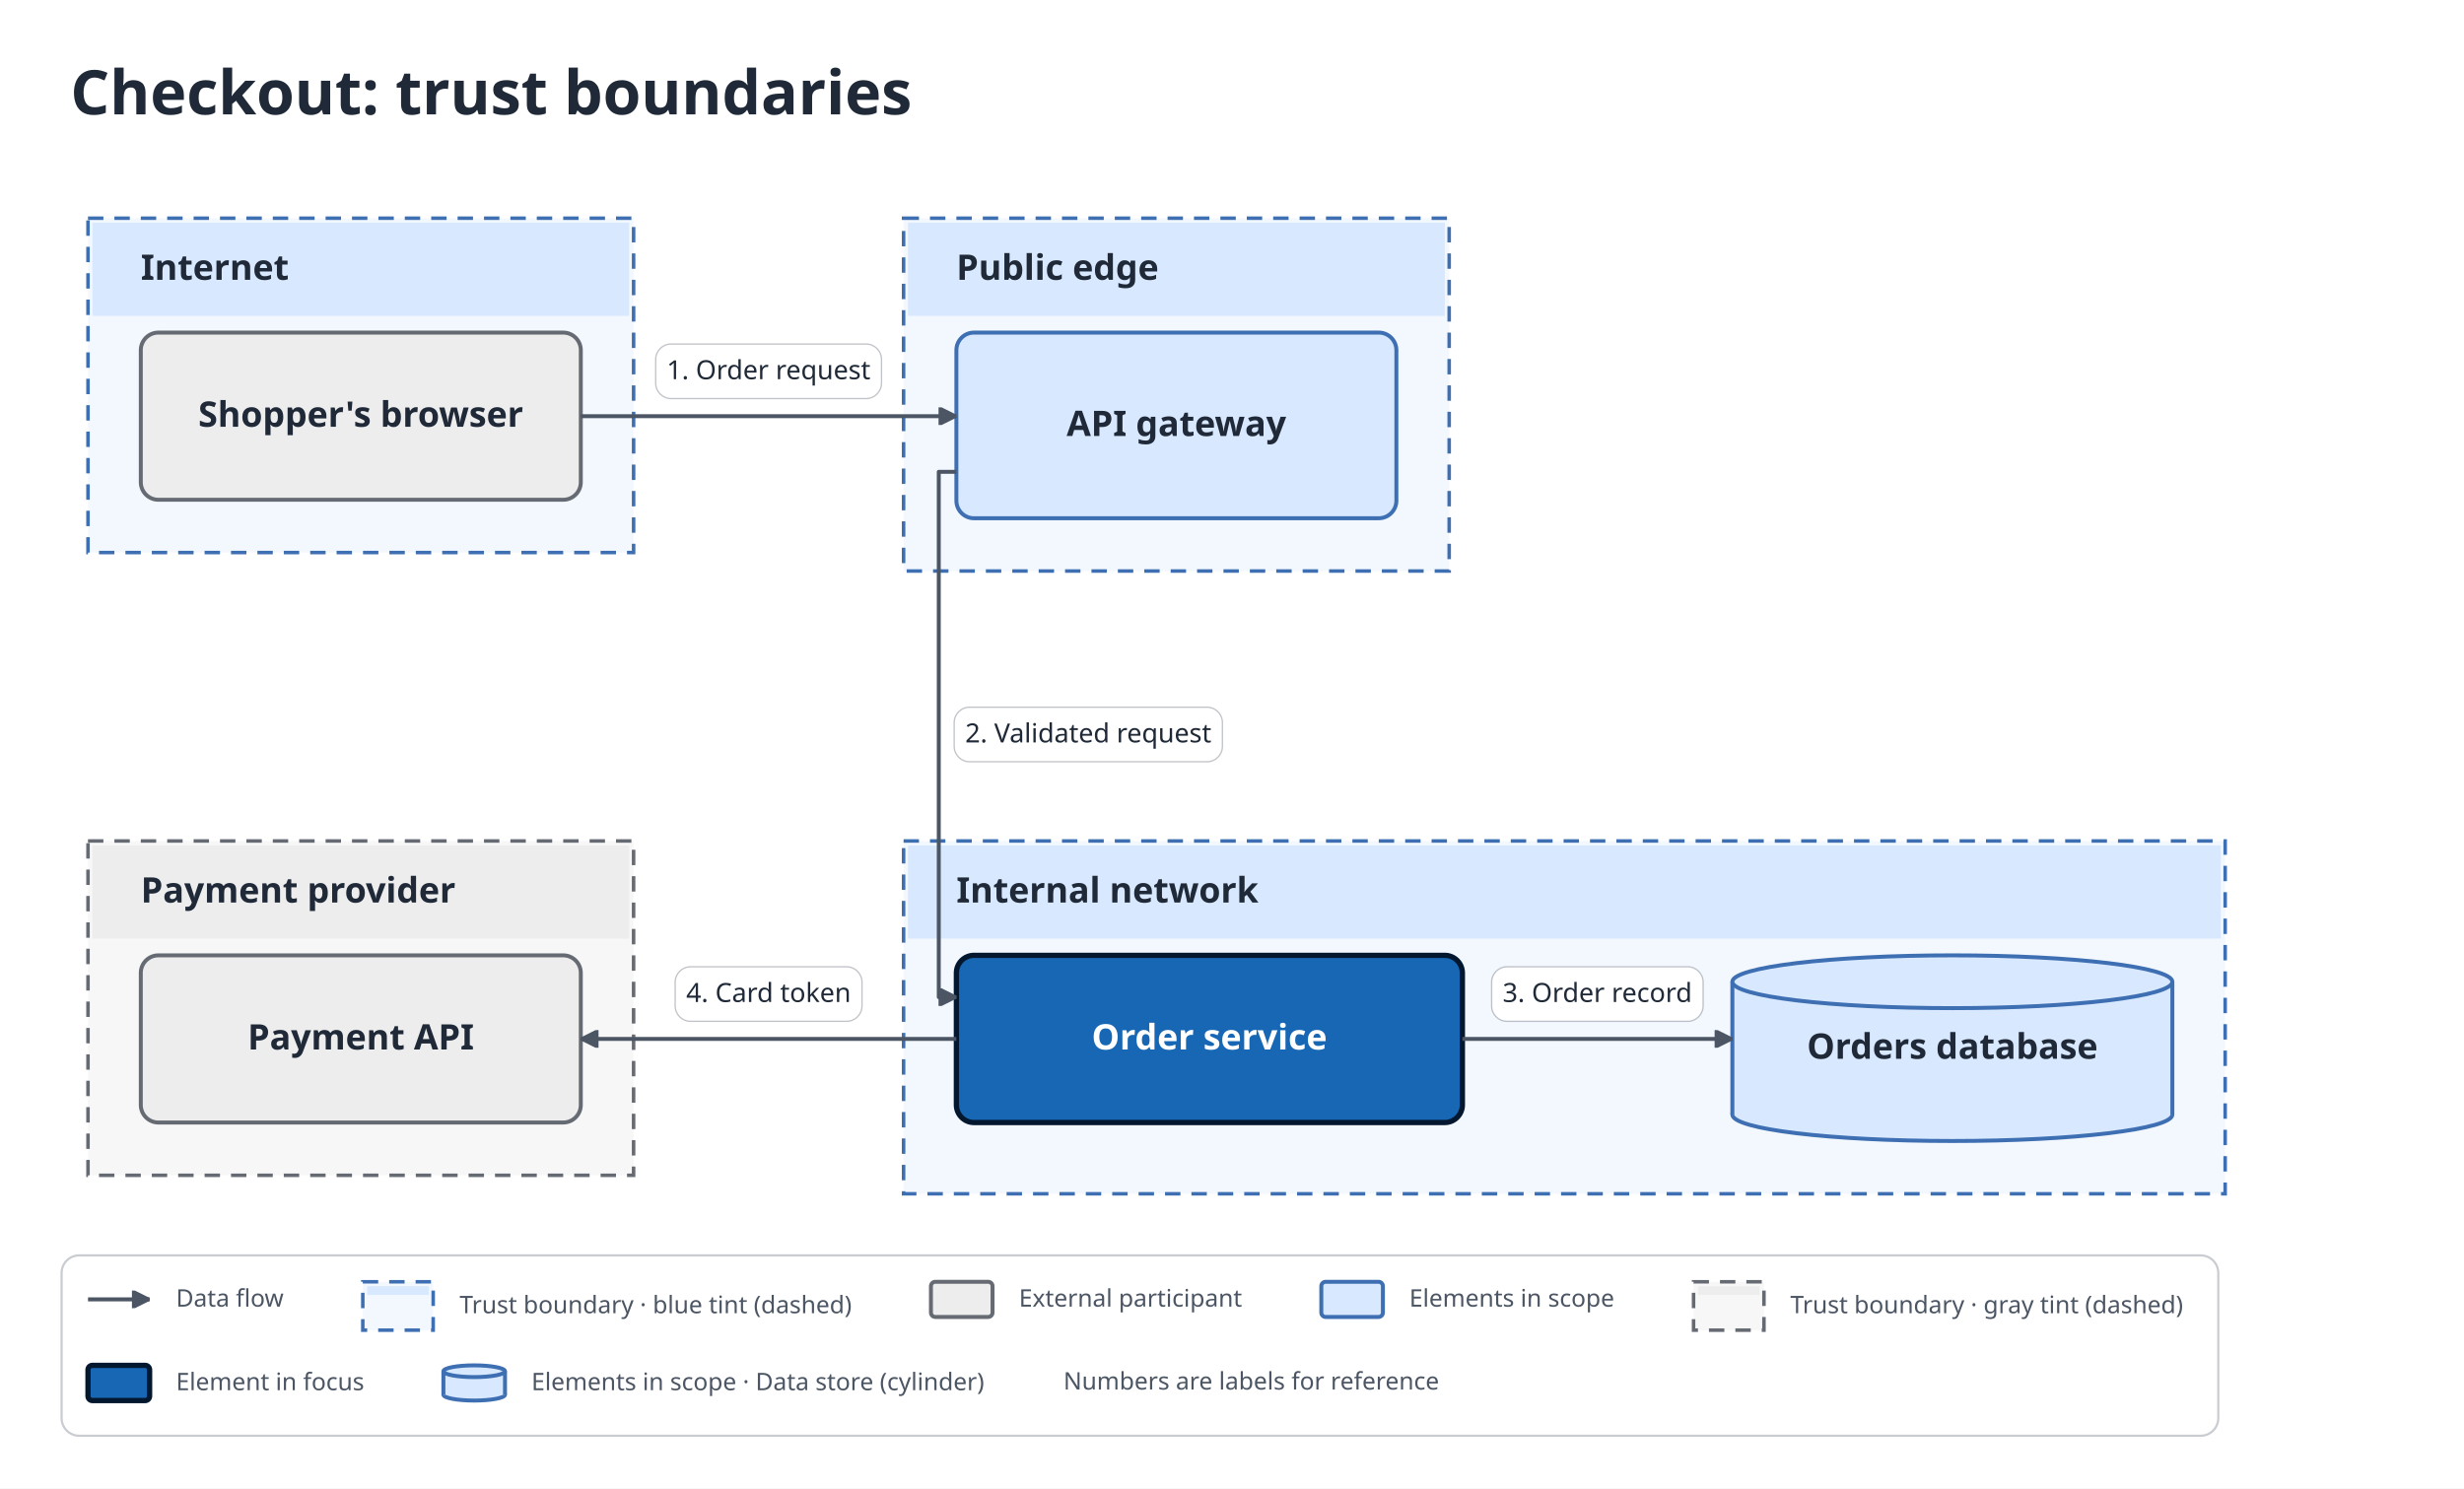
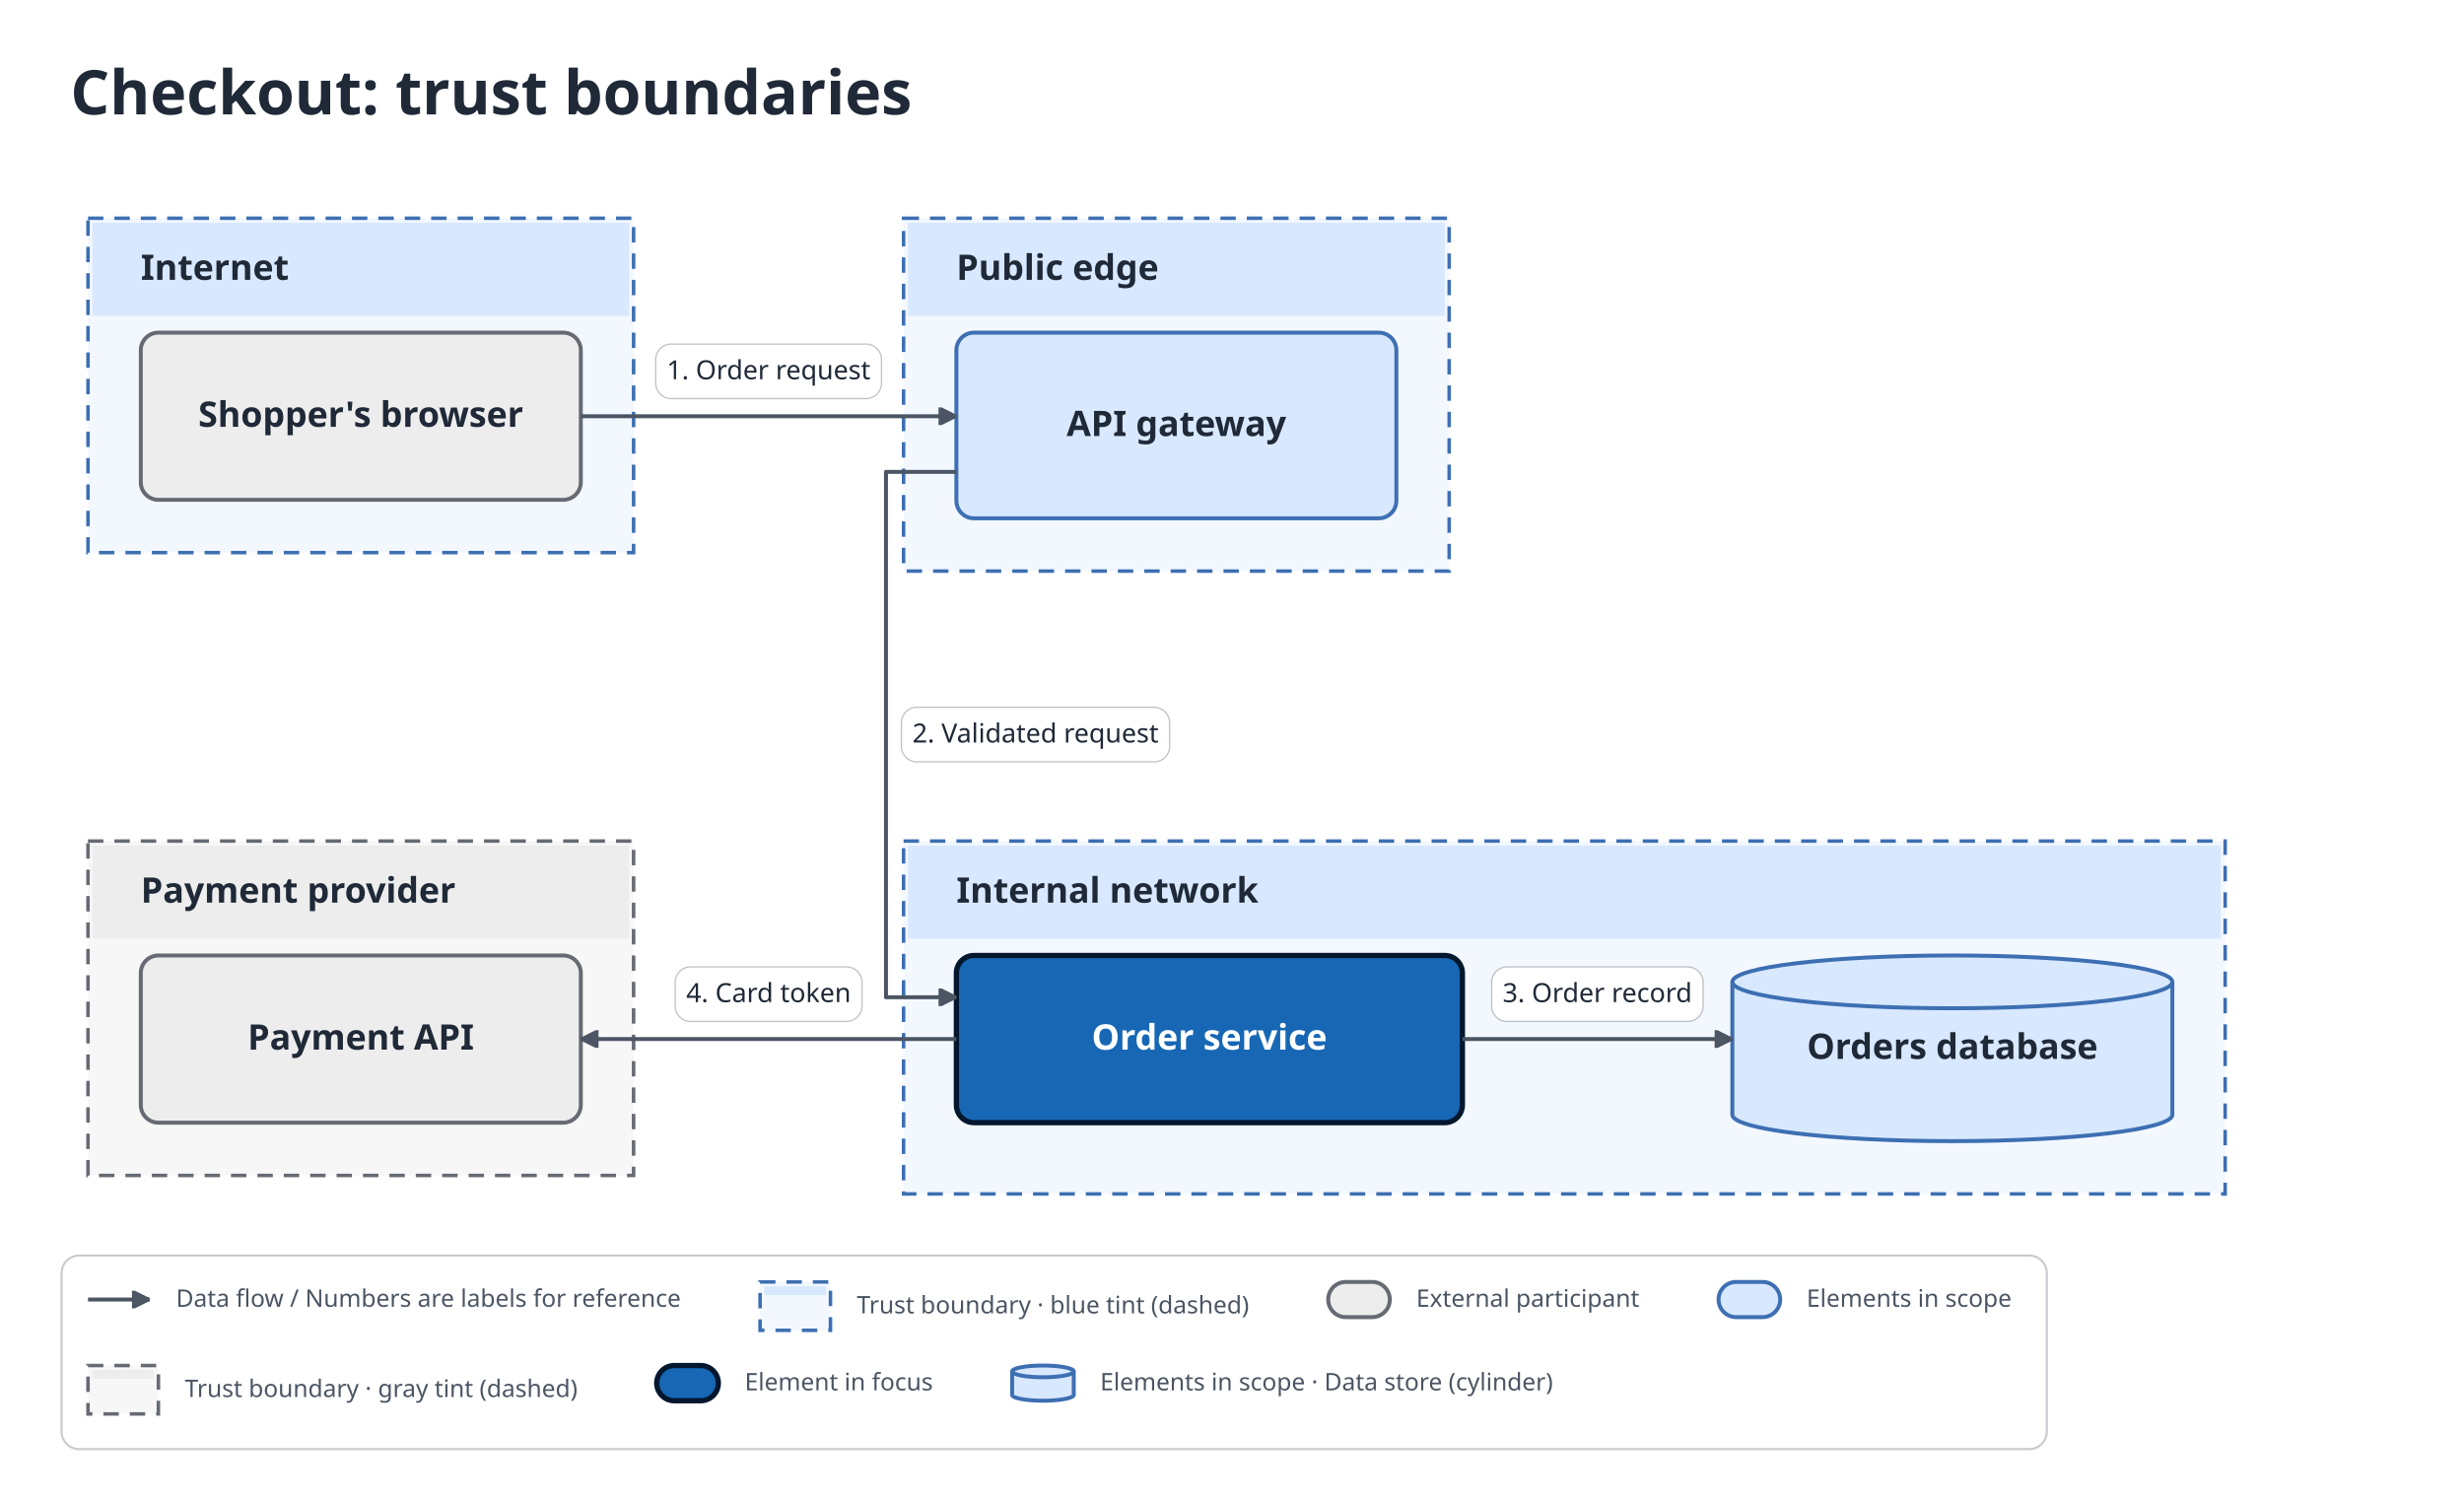
- <svg xmlns="http://www.w3.org/2000/svg" viewBox="0 0 1120 676.719" width="1120" height="676.719" lang="en" role="img" aria-labelledby="f2-en-document-title f2-en-document-desc" data-archatlas="0.1" data-measured-with="pillow">
+ <svg xmlns="http://www.w3.org/2000/svg" viewBox="0 0 1120 682.719" width="1120" height="682.719" lang="en" role="img" aria-labelledby="f2-en-document-title f2-en-document-desc" data-archatlas="0.1" data-measured-with="pillow">
  <defs>
    <marker id="f2-en-marker-peer-arrow" viewBox="0 0 10 10" refX="10" refY="5" markerWidth="8" markerHeight="8" markerUnits="userSpaceOnUse" orient="auto-start-reverse">
      <path d="M 0 0 L 10 5 L 0 10 Z" fill="#4B5563" stroke="#4B5563" stroke-width="1.5" />
    </marker>
    <marker id="f2-en-marker-peer-circle" viewBox="0 0 10 10" refX="5" refY="5" markerWidth="8" markerHeight="8" markerUnits="userSpaceOnUse">
      <circle cx="5" cy="5" r="3.5" fill="#ffffff" stroke="#4B5563" stroke-width="1.5" />
    </marker>
  </defs>
-   <rect width="1120" height="676.719" fill="#ffffff" data-role="canvas" />
-   <rect id="f2-en-shape-group-g_net" data-id="g_net" data-role="group" data-parent="" data-kind="frame" data-style="peer" data-tint="app" data-band="true" data-shape="card" fill="#F3F8FF" stroke="#3D6FB2" stroke-width="1.6" data-box="40 99.2 248 152" stroke-dasharray="7 5" x="40" y="99.2" width="248" height="152" rx="0" />
+   <rect width="1120" height="682.719" fill="#ffffff" data-role="canvas" />
+   <rect id="f2-en-shape-group-g_net" data-id="g_net" data-role="group" data-parent="" data-kind="frame" data-style="peer" data-tint="app" data-band="true" data-band-axis="y" data-shape="card" fill="#F3F8FF" stroke="#3D6FB2" stroke-width="1.6" data-box="40 99.2 248 152" stroke-dasharray="7 5" x="40" y="99.2" width="248" height="152" rx="0" />
  <rect data-role="header-band" data-parent="g_net" x="42" y="101.2" width="244" height="42.4" rx="0" fill="#D8E8FF" />
-   <rect id="f2-en-shape-node-shopper" data-id="shopper" data-role="node" data-parent="g_net" data-kind="external" data-style="external" data-tint="app" data-band="true" data-shape="card" fill="#EDEDED" stroke="#666A73" stroke-width="1.8" data-box="64 151.2 200 76" x="64" y="151.2" width="200" height="76" rx="8" />
-   <rect id="f2-en-shape-group-g_edge" data-id="g_edge" data-role="group" data-parent="" data-kind="frame" data-style="peer" data-tint="app" data-band="true" data-shape="card" fill="#F3F8FF" stroke="#3D6FB2" stroke-width="1.6" data-box="410.719 99.2 248 160.4" stroke-dasharray="7 5" x="410.719" y="99.2" width="248" height="160.4" rx="0" />
+   <rect id="f2-en-shape-node-shopper" data-id="shopper" data-role="node" data-parent="g_net" data-kind="external" data-style="external" data-tint="app" data-band="true" data-band-axis="y" data-shape="card" fill="#EDEDED" stroke="#666A73" stroke-width="1.8" data-box="64 151.2 200 76" x="64" y="151.2" width="200" height="76" rx="8" />
+   <rect id="f2-en-shape-group-g_edge" data-id="g_edge" data-role="group" data-parent="" data-kind="frame" data-style="peer" data-tint="app" data-band="true" data-band-axis="y" data-shape="card" fill="#F3F8FF" stroke="#3D6FB2" stroke-width="1.6" data-box="410.719 99.2 248 160.4" stroke-dasharray="7 5" x="410.719" y="99.2" width="248" height="160.4" rx="0" />
  <rect data-role="header-band" data-parent="g_edge" x="412.719" y="101.2" width="244" height="42.4" rx="0" fill="#D8E8FF" />
-   <rect id="f2-en-shape-node-gw" data-id="gw" data-role="node" data-parent="g_edge" data-kind="component" data-style="peer" data-tint="app" data-band="true" data-shape="card" fill="#D8E8FF" stroke="#3D6FB2" stroke-width="1.8" data-box="434.719 151.2 200 84.4" x="434.719" y="151.2" width="200" height="84.4" rx="8" />
-   <rect id="f2-en-shape-group-g_tp" data-id="g_tp" data-role="group" data-parent="" data-kind="frame" data-style="external" data-tint="neutral" data-band="true" data-shape="card" fill="#F7F7F7" stroke="#666A73" stroke-width="1.6" data-box="40 382.319 248 152" stroke-dasharray="7 5" x="40" y="382.319" width="248" height="152" rx="0" />
+   <rect id="f2-en-shape-node-gw" data-id="gw" data-role="node" data-parent="g_edge" data-kind="component" data-style="peer" data-tint="app" data-band="true" data-band-axis="y" data-shape="card" fill="#D8E8FF" stroke="#3D6FB2" stroke-width="1.8" data-box="434.719 151.2 200 84.4" x="434.719" y="151.2" width="200" height="84.4" rx="8" />
+   <rect id="f2-en-shape-group-g_tp" data-id="g_tp" data-role="group" data-parent="" data-kind="frame" data-style="external" data-tint="neutral" data-band="true" data-band-axis="y" data-shape="card" fill="#F7F7F7" stroke="#666A73" stroke-width="1.6" data-box="40 382.319 248 152" stroke-dasharray="7 5" x="40" y="382.319" width="248" height="152" rx="0" />
  <rect data-role="header-band" data-parent="g_tp" x="42" y="384.319" width="244" height="42.4" rx="0" fill="#EDEDED" />
-   <rect id="f2-en-shape-node-pay" data-id="pay" data-role="node" data-parent="g_tp" data-kind="external" data-style="external" data-tint="app" data-band="true" data-shape="card" fill="#EDEDED" stroke="#666A73" stroke-width="1.8" data-box="64 434.319 200 76" x="64" y="434.319" width="200" height="76" rx="8" />
-   <rect id="f2-en-shape-group-g_int" data-id="g_int" data-role="group" data-parent="" data-kind="frame" data-style="peer" data-tint="app" data-band="true" data-shape="card" fill="#F3F8FF" stroke="#3D6FB2" stroke-width="1.6" data-box="410.719 382.319 600.719 160.4" stroke-dasharray="7 5" x="410.719" y="382.319" width="600.719" height="160.4" rx="0" />
+   <rect id="f2-en-shape-node-pay" data-id="pay" data-role="node" data-parent="g_tp" data-kind="external" data-style="external" data-tint="app" data-band="true" data-band-axis="y" data-shape="card" fill="#EDEDED" stroke="#666A73" stroke-width="1.8" data-box="64 434.319 200 76" x="64" y="434.319" width="200" height="76" rx="8" />
+   <rect id="f2-en-shape-group-g_int" data-id="g_int" data-role="group" data-parent="" data-kind="frame" data-style="peer" data-tint="app" data-band="true" data-band-axis="y" data-shape="card" fill="#F3F8FF" stroke="#3D6FB2" stroke-width="1.6" data-box="410.719 382.319 600.719 160.4" stroke-dasharray="7 5" x="410.719" y="382.319" width="600.719" height="160.4" rx="0" />
  <rect data-role="header-band" data-parent="g_int" x="412.719" y="384.319" width="596.719" height="42.4" rx="0" fill="#D8E8FF" />
-   <rect id="f2-en-shape-node-ord" data-id="ord" data-role="node" data-parent="g_int" data-kind="component" data-style="primary" data-tint="app" data-band="true" data-shape="card" fill="#1767B5" stroke="#03172E" stroke-width="2.4" data-box="434.719 434.319 230 76" x="434.719" y="434.319" width="230" height="76" rx="8" />
-   <g id="f2-en-shape-node-db" data-id="db" data-role="node" data-parent="g_int" data-kind="store" data-style="peer" data-tint="app" data-band="true" data-shape="database" fill="#D8E8FF" stroke="#3D6FB2" stroke-width="1.8" data-box="787.438 434.319 200 84.4">
+   <rect id="f2-en-shape-node-ord" data-id="ord" data-role="node" data-parent="g_int" data-kind="component" data-style="primary" data-tint="app" data-band="true" data-band-axis="y" data-shape="card" fill="#1767B5" stroke="#03172E" stroke-width="2.4" data-box="434.719 434.319 230 76" x="434.719" y="434.319" width="230" height="76" rx="8" />
+   <g id="f2-en-shape-node-db" data-id="db" data-role="node" data-parent="g_int" data-kind="store" data-style="peer" data-tint="app" data-band="true" data-band-axis="y" data-shape="database" fill="#D8E8FF" stroke="#3D6FB2" stroke-width="1.8" data-box="787.438 434.319 200 84.4">
    <ellipse cx="887.438" cy="506.719" rx="100" ry="12" />
    <rect x="787.438" y="446.319" width="200" height="60.4" stroke="none" />
    <polyline points="787.438,446.319 787.438,506.719" fill="none" />
    <polyline points="987.438,446.319 987.438,506.719" fill="none" />
    <ellipse cx="887.438" cy="446.319" rx="100" ry="12" />
  </g>
-   <rect id="f2-en-shape-legend-panel-__legend-panel" data-id="__legend-panel" data-role="legend-panel" data-parent="" data-kind="component" data-style="external" data-tint="app" data-band="true" data-shape="card" fill="#ffffff" stroke="#4B5563" stroke-width="1" data-box="28 570.719 980.312 82" stroke-opacity="0.3" x="28" y="570.719" width="980.312" height="82" rx="8" />
-   <rect id="f2-en-shape-legend-zone-__legend-swatch-1" data-id="__legend-swatch-1" data-role="legend-zone" data-parent="" data-kind="frame" data-style="peer" data-tint="app" data-band="true" data-shape="card" fill="#F3F8FF" stroke="#3D6FB2" stroke-width="1.6" data-box="164.906 582.719 32 22" stroke-dasharray="7 5" x="164.906" y="582.719" width="32" height="22" rx="0" />
-   <rect data-role="header-band" data-parent="__legend-swatch-1" x="166.906" y="584.719" width="28" height="4" rx="0" fill="#D8E8FF" />
-   <rect id="f2-en-shape-legend-swatch-__legend-swatch-2" data-id="__legend-swatch-2" data-role="legend-swatch" data-parent="" data-kind="component" data-style="external" data-tint="app" data-band="true" data-shape="card" fill="#EDEDED" stroke="#666A73" stroke-width="1.8" data-box="423.156 582.719 28 16" x="423.156" y="582.719" width="28" height="16" rx="2" />
-   <rect id="f2-en-shape-legend-swatch-__legend-swatch-3" data-id="__legend-swatch-3" data-role="legend-swatch" data-parent="" data-kind="component" data-style="peer" data-tint="app" data-band="true" data-shape="card" fill="#D8E8FF" stroke="#3D6FB2" stroke-width="1.8" data-box="600.594 582.719 28 16" x="600.594" y="582.719" width="28" height="16" rx="2" />
-   <rect id="f2-en-shape-legend-zone-__legend-swatch-4" data-id="__legend-swatch-4" data-role="legend-zone" data-parent="" data-kind="frame" data-style="external" data-tint="neutral" data-band="true" data-shape="card" fill="#F7F7F7" stroke="#666A73" stroke-width="1.6" data-box="769.797 582.719 32 22" stroke-dasharray="7 5" x="769.797" y="582.719" width="32" height="22" rx="0" />
-   <rect data-role="header-band" data-parent="__legend-swatch-4" x="771.797" y="584.719" width="28" height="4" rx="0" fill="#EDEDED" />
-   <rect id="f2-en-shape-legend-swatch-__legend-swatch-5" data-id="__legend-swatch-5" data-role="legend-swatch" data-parent="" data-kind="component" data-style="primary" data-tint="app" data-band="true" data-shape="card" fill="#1767B5" stroke="#03172E" stroke-width="2.4" data-box="40 620.719 28 16" x="40" y="620.719" width="28" height="16" rx="2" />
-   <g id="f2-en-shape-legend-swatch-__legend-swatch-6" data-id="__legend-swatch-6" data-role="legend-swatch" data-parent="" data-kind="component" data-style="peer" data-tint="app" data-band="true" data-shape="database" fill="#D8E8FF" stroke="#3D6FB2" stroke-width="1.8" data-box="201.547 620.719 28 16">
-     <ellipse cx="215.547" cy="634.052" rx="14" ry="2.667" />
-     <rect x="201.547" y="623.385" width="28" height="10.667" stroke="none" />
-     <polyline points="201.547,623.385 201.547,634.052" fill="none" />
-     <polyline points="229.547,623.385 229.547,634.052" fill="none" />
-     <ellipse cx="215.547" cy="623.385" rx="14" ry="2.667" />
+   <rect id="f2-en-shape-legend-panel-__legend-panel" data-id="__legend-panel" data-role="legend-panel" data-parent="" data-kind="component" data-style="external" data-tint="app" data-band="true" data-band-axis="y" data-shape="card" fill="#ffffff" stroke="#4B5563" stroke-width="1" data-box="28 570.719 902.375 88" stroke-opacity="0.3" x="28" y="570.719" width="902.375" height="88" rx="8" />
+   <rect id="f2-en-shape-legend-zone-__legend-swatch-1" data-id="__legend-swatch-1" data-role="legend-zone" data-parent="" data-kind="frame" data-style="peer" data-tint="app" data-band="true" data-band-axis="y" data-shape="card" fill="#F3F8FF" stroke="#3D6FB2" stroke-width="1.6" data-box="345.484 582.719 32 22" stroke-dasharray="7 5" x="345.484" y="582.719" width="32" height="22" rx="0" />
+   <rect data-role="header-band" data-parent="__legend-swatch-1" x="347.484" y="584.719" width="28" height="4" rx="0" fill="#D8E8FF" />
+   <rect id="f2-en-shape-legend-swatch-__legend-swatch-2" data-id="__legend-swatch-2" data-role="legend-swatch" data-parent="" data-kind="component" data-style="external" data-tint="app" data-band="true" data-band-axis="y" data-shape="card" fill="#EDEDED" stroke="#666A73" stroke-width="1.8" data-box="603.734 582.719 28 16" x="603.734" y="582.719" width="28" height="16" rx="8" />
+   <rect id="f2-en-shape-legend-swatch-__legend-swatch-3" data-id="__legend-swatch-3" data-role="legend-swatch" data-parent="" data-kind="component" data-style="peer" data-tint="app" data-band="true" data-band-axis="y" data-shape="card" fill="#D8E8FF" stroke="#3D6FB2" stroke-width="1.8" data-box="781.172 582.719 28 16" x="781.172" y="582.719" width="28" height="16" rx="8" />
+   <rect id="f2-en-shape-legend-zone-__legend-swatch-4" data-id="__legend-swatch-4" data-role="legend-zone" data-parent="" data-kind="frame" data-style="external" data-tint="neutral" data-band="true" data-band-axis="y" data-shape="card" fill="#F7F7F7" stroke="#666A73" stroke-width="1.6" data-box="40 620.719 32 22" stroke-dasharray="7 5" x="40" y="620.719" width="32" height="22" rx="0" />
+   <rect data-role="header-band" data-parent="__legend-swatch-4" x="42" y="622.719" width="28" height="4" rx="0" fill="#EDEDED" />
+   <rect id="f2-en-shape-legend-swatch-__legend-swatch-5" data-id="__legend-swatch-5" data-role="legend-swatch" data-parent="" data-kind="component" data-style="primary" data-tint="app" data-band="true" data-band-axis="y" data-shape="card" fill="#1767B5" stroke="#03172E" stroke-width="2.4" data-box="298.516 620.719 28 16" x="298.516" y="620.719" width="28" height="16" rx="8" />
+   <g id="f2-en-shape-legend-swatch-__legend-swatch-6" data-id="__legend-swatch-6" data-role="legend-swatch" data-parent="" data-kind="component" data-style="peer" data-tint="app" data-band="true" data-band-axis="y" data-shape="database" fill="#D8E8FF" stroke="#3D6FB2" stroke-width="1.8" data-box="460.062 620.719 28 16">
+     <ellipse cx="474.062" cy="634.052" rx="14" ry="2.667" />
+     <rect x="460.062" y="623.385" width="28" height="10.667" stroke="none" />
+     <polyline points="460.062,623.385 460.062,634.052" fill="none" />
+     <polyline points="488.062,623.385 488.062,634.052" fill="none" />
+     <ellipse cx="474.062" cy="623.385" rx="14" ry="2.667" />
  </g>
  <polyline id="f2-en-edge-edge-1" data-id="edge-1" data-role="edge" data-from="shopper" data-to="gw" data-kind="data" data-style="peer" data-numbered="true" data-badge="" points="264,189.2 434.719,189.2" fill="none" stroke="#4B5563" stroke-width="1.8" stroke-linejoin="round" marker-end="url(#f2-en-marker-peer-arrow)" />
-   <polyline id="f2-en-edge-edge-2" data-id="edge-2" data-role="edge" data-from="gw" data-to="ord" data-kind="data" data-style="peer" data-numbered="true" data-badge="" points="434.719,214.5 426.719,214.5 426.719,453.319 434.719,453.319" fill="none" stroke="#4B5563" stroke-width="1.8" stroke-linejoin="round" marker-end="url(#f2-en-marker-peer-arrow)" />
+   <polyline id="f2-en-edge-edge-2" data-id="edge-2" data-role="edge" data-from="gw" data-to="ord" data-kind="data" data-style="peer" data-numbered="true" data-badge="" points="434.719,214.5 402.719,214.5 402.719,453.319 434.719,453.319" fill="none" stroke="#4B5563" stroke-width="1.8" stroke-linejoin="round" marker-end="url(#f2-en-marker-peer-arrow)" />
  <polyline id="f2-en-edge-edge-3" data-id="edge-3" data-role="edge" data-from="ord" data-to="db" data-kind="data" data-style="peer" data-numbered="true" data-badge="" points="664.719,472.319 787.438,472.319" fill="none" stroke="#4B5563" stroke-width="1.8" stroke-linejoin="round" marker-end="url(#f2-en-marker-peer-arrow)" />
  <polyline id="f2-en-edge-edge-4" data-id="edge-4" data-role="edge" data-from="ord" data-to="pay" data-kind="data" data-style="peer" data-numbered="true" data-badge="" points="434.719,472.319 264,472.319" fill="none" stroke="#4B5563" stroke-width="1.8" stroke-linejoin="round" marker-end="url(#f2-en-marker-peer-arrow)" />
  <polyline id="f2-en-edge-legend-line-0" data-id="legend-line-0" data-role="edge" data-from="" data-to="" data-kind="legend" data-style="peer" data-numbered="false" data-badge="" points="40,590.719 68,590.719" fill="none" stroke="#4B5563" stroke-width="1.8" stroke-linejoin="round" marker-end="url(#f2-en-marker-peer-arrow)" />
  <rect id="f2-en-shape-label-bg-__edge-1-background" data-id="__edge-1-background" data-role="label-bg" data-parent="edge-1" x="298.039" y="156.4" width="102.641" height="24.8" fill="#ffffff" fill-opacity="0.96" rx="7" stroke="#4B5563" stroke-opacity="0.35" stroke-width="0.6" />
-   <rect id="f2-en-shape-label-bg-__edge-2-background" data-id="__edge-2-background" data-role="label-bg" data-parent="edge-2" x="433.719" y="321.509" width="121.922" height="24.8" fill="#ffffff" fill-opacity="0.96" rx="7" stroke="#4B5563" stroke-opacity="0.35" stroke-width="0.6" />
+   <rect id="f2-en-shape-label-bg-__edge-2-background" data-id="__edge-2-background" data-role="label-bg" data-parent="edge-2" x="409.719" y="321.509" width="121.922" height="24.8" fill="#ffffff" fill-opacity="0.96" rx="7" stroke="#4B5563" stroke-opacity="0.35" stroke-width="0.6" />
  <rect id="f2-en-shape-label-bg-__edge-3-background" data-id="__edge-3-background" data-role="label-bg" data-parent="edge-3" x="678.016" y="439.519" width="96.125" height="24.8" fill="#ffffff" fill-opacity="0.96" rx="7" stroke="#4B5563" stroke-opacity="0.35" stroke-width="0.6" />
  <rect id="f2-en-shape-label-bg-__edge-4-background" data-id="__edge-4-background" data-role="label-bg" data-parent="edge-4" x="306.898" y="439.519" width="84.922" height="24.8" fill="#ffffff" fill-opacity="0.96" rx="7" stroke="#4B5563" stroke-opacity="0.35" stroke-width="0.6" />
  <text id="f2-en-text-title-figure-title" data-id="figure-title" data-role="title" data-owner="" x="32" y="52" data-source="Checkout: trust boundaries" font-size="28" font-family="&quot;Noto Sans CJK SC&quot;, &quot;Source Han Sans SC&quot;, &quot;PingFang SC&quot;, &quot;Microsoft YaHei&quot;, &quot;WenQuanYi Zen Hei&quot;, &quot;Noto Sans&quot;, &quot;DejaVu Sans&quot;, &quot;Liberation Sans&quot;, sans-serif" font-weight="700" text-anchor="start" fill="#1F2937" data-text-box="32 24 382.484 39.2">
    <tspan x="32" y="52">
      <tspan font-family="Noto Sans" x="32">Checkout:</tspan>
      <tspan font-family="Noto Sans" x="172.391"> </tspan>
      <tspan font-family="Noto Sans" x="179.672">trust</tspan>
      <tspan font-family="Noto Sans" x="249.016"> </tspan>
      <tspan font-family="Noto Sans" x="256.297">boundaries</tspan>
    </tspan>
  </text>
  <text id="f2-en-text-group-title-g_net-title" data-id="g_net-title" data-role="group-title" data-owner="g_net" x="64" y="127.2" data-source="Internet" font-size="16" font-family="&quot;Noto Sans CJK SC&quot;, &quot;Source Han Sans SC&quot;, &quot;PingFang SC&quot;, &quot;Microsoft YaHei&quot;, &quot;WenQuanYi Zen Hei&quot;, &quot;Noto Sans&quot;, &quot;DejaVu Sans&quot;, &quot;Liberation Sans&quot;, sans-serif" font-weight="700" text-anchor="start" fill="#1F2937" data-text-box="64 111.2 67.297 22.4">
    <tspan x="64" y="127.2">
      <tspan font-family="Noto Sans" x="64">Internet</tspan>
    </tspan>
  </text>
  <text id="f2-en-text-name-shopper-name" data-id="shopper-name" data-role="name" data-owner="shopper" x="164" y="194" data-source="Shopper's browser" font-size="16" font-family="&quot;Noto Sans CJK SC&quot;, &quot;Source Han Sans SC&quot;, &quot;PingFang SC&quot;, &quot;Microsoft YaHei&quot;, &quot;WenQuanYi Zen Hei&quot;, &quot;Noto Sans&quot;, &quot;DejaVu Sans&quot;, &quot;Liberation Sans&quot;, sans-serif" font-weight="700" text-anchor="start" fill="#1F2937" data-text-box="90.117 178 147.766 22.4">
    <tspan x="90.117" y="194">
      <tspan font-family="Noto Sans" x="90.117">Shopper's</tspan>
      <tspan font-family="Noto Sans" x="168.68"> </tspan>
      <tspan font-family="Noto Sans" x="172.836">browser</tspan>
    </tspan>
  </text>
  <text id="f2-en-text-group-title-g_edge-title" data-id="g_edge-title" data-role="group-title" data-owner="g_edge" x="434.719" y="127.2" data-source="Public edge" font-size="16" font-family="&quot;Noto Sans CJK SC&quot;, &quot;Source Han Sans SC&quot;, &quot;PingFang SC&quot;, &quot;Microsoft YaHei&quot;, &quot;WenQuanYi Zen Hei&quot;, &quot;Noto Sans&quot;, &quot;DejaVu Sans&quot;, &quot;Liberation Sans&quot;, sans-serif" font-weight="700" text-anchor="start" fill="#1F2937" data-text-box="434.719 111.2 91.969 22.4">
    <tspan x="434.719" y="127.2">
      <tspan font-family="Noto Sans" x="434.719">Public</tspan>
      <tspan font-family="Noto Sans" x="483.375"> </tspan>
      <tspan font-family="Noto Sans" x="487.531">edge</tspan>
    </tspan>
  </text>
  <text id="f2-en-text-name-gw-name" data-id="gw-name" data-role="name" data-owner="gw" x="534.719" y="198.2" data-source="API gateway" font-size="16" font-family="&quot;Noto Sans CJK SC&quot;, &quot;Source Han Sans SC&quot;, &quot;PingFang SC&quot;, &quot;Microsoft YaHei&quot;, &quot;WenQuanYi Zen Hei&quot;, &quot;Noto Sans&quot;, &quot;DejaVu Sans&quot;, &quot;Liberation Sans&quot;, sans-serif" font-weight="700" text-anchor="start" fill="#1F2937" data-text-box="484.82 182.2 99.797 22.4">
    <tspan x="484.82" y="198.2">
      <tspan font-family="Noto Sans" x="484.82">API</tspan>
      <tspan font-family="Noto Sans" x="512.133"> </tspan>
      <tspan font-family="Noto Sans" x="516.289">gateway</tspan>
    </tspan>
  </text>
  <text id="f2-en-text-group-title-g_tp-title" data-id="g_tp-title" data-role="group-title" data-owner="g_tp" x="64" y="410.319" data-source="Payment provider" font-size="16" font-family="&quot;Noto Sans CJK SC&quot;, &quot;Source Han Sans SC&quot;, &quot;PingFang SC&quot;, &quot;Microsoft YaHei&quot;, &quot;WenQuanYi Zen Hei&quot;, &quot;Noto Sans&quot;, &quot;DejaVu Sans&quot;, &quot;Liberation Sans&quot;, sans-serif" font-weight="700" text-anchor="start" fill="#1F2937" data-text-box="64 394.319 143.094 22.4">
    <tspan x="64" y="410.319">
      <tspan font-family="Noto Sans" x="64">Payment</tspan>
      <tspan font-family="Noto Sans" x="135.438"> </tspan>
      <tspan font-family="Noto Sans" x="139.594">provider</tspan>
    </tspan>
  </text>
  <text id="f2-en-text-name-pay-name" data-id="pay-name" data-role="name" data-owner="pay" x="164" y="477.119" data-source="Payment API" font-size="16" font-family="&quot;Noto Sans CJK SC&quot;, &quot;Source Han Sans SC&quot;, &quot;PingFang SC&quot;, &quot;Microsoft YaHei&quot;, &quot;WenQuanYi Zen Hei&quot;, &quot;Noto Sans&quot;, &quot;DejaVu Sans&quot;, &quot;Liberation Sans&quot;, sans-serif" font-weight="700" text-anchor="start" fill="#1F2937" data-text-box="112.547 461.119 102.906 22.4">
    <tspan x="112.547" y="477.119">
      <tspan font-family="Noto Sans" x="112.547">Payment</tspan>
      <tspan font-family="Noto Sans" x="183.984"> </tspan>
      <tspan font-family="Noto Sans" x="188.141">API</tspan>
    </tspan>
  </text>
  <text id="f2-en-text-group-title-g_int-title" data-id="g_int-title" data-role="group-title" data-owner="g_int" x="434.719" y="410.319" data-source="Internal network" font-size="16" font-family="&quot;Noto Sans CJK SC&quot;, &quot;Source Han Sans SC&quot;, &quot;PingFang SC&quot;, &quot;Microsoft YaHei&quot;, &quot;WenQuanYi Zen Hei&quot;, &quot;Noto Sans&quot;, &quot;DejaVu Sans&quot;, &quot;Liberation Sans&quot;, sans-serif" font-weight="700" text-anchor="start" fill="#1F2937" data-text-box="434.719 394.319 137.297 22.4">
    <tspan x="434.719" y="410.319">
      <tspan font-family="Noto Sans" x="434.719">Internal</tspan>
      <tspan font-family="Noto Sans" x="500.156"> </tspan>
      <tspan font-family="Noto Sans" x="504.312">network</tspan>
    </tspan>
  </text>
  <text id="f2-en-text-name-ord-name" data-id="ord-name" data-role="name" data-owner="ord" x="549.719" y="477.119" data-source="Order service" font-size="16" font-family="&quot;Noto Sans CJK SC&quot;, &quot;Source Han Sans SC&quot;, &quot;PingFang SC&quot;, &quot;Microsoft YaHei&quot;, &quot;WenQuanYi Zen Hei&quot;, &quot;Noto Sans&quot;, &quot;DejaVu Sans&quot;, &quot;Liberation Sans&quot;, sans-serif" font-weight="700" text-anchor="start" fill="#ffffff" data-text-box="496.211 461.119 107.016 22.4">
    <tspan x="496.211" y="477.119">
      <tspan font-family="Noto Sans" x="496.211">Order</tspan>
      <tspan font-family="Noto Sans" x="542.742"> </tspan>
      <tspan font-family="Noto Sans" x="546.898">service</tspan>
    </tspan>
  </text>
  <text id="f2-en-text-name-db-name" data-id="db-name" data-role="name" data-owner="db" x="887.438" y="481.319" data-source="Orders database" font-size="16" font-family="&quot;Noto Sans CJK SC&quot;, &quot;Source Han Sans SC&quot;, &quot;PingFang SC&quot;, &quot;Microsoft YaHei&quot;, &quot;WenQuanYi Zen Hei&quot;, &quot;Noto Sans&quot;, &quot;DejaVu Sans&quot;, &quot;Liberation Sans&quot;, sans-serif" font-weight="700" text-anchor="start" fill="#1F2937" data-text-box="821.336 465.319 132.203 22.4">
    <tspan x="821.336" y="481.319">
      <tspan font-family="Noto Sans" x="821.336">Orders</tspan>
      <tspan font-family="Noto Sans" x="875.82"> </tspan>
      <tspan font-family="Noto Sans" x="879.977">database</tspan>
    </tspan>
  </text>
  <text id="f2-en-text-edge-label-edge-1-label" data-id="edge-1-label" data-role="edge-label" data-owner="edge-1" x="349.359" y="172.4" data-source="1. Order request" font-size="12" font-family="&quot;Noto Sans CJK SC&quot;, &quot;Source Han Sans SC&quot;, &quot;PingFang SC&quot;, &quot;Microsoft YaHei&quot;, &quot;WenQuanYi Zen Hei&quot;, &quot;Noto Sans&quot;, &quot;DejaVu Sans&quot;, &quot;Liberation Sans&quot;, sans-serif" font-weight="400" text-anchor="start" fill="#1F2937" data-text-box="303.039 160.4 92.641 16.8">
    <tspan x="303.039" y="172.4">
      <tspan font-family="Noto Sans" x="303.039">1.</tspan>
      <tspan font-family="Noto Sans" x="313.117"> </tspan>
      <tspan font-family="Noto Sans" x="316.242">Order</tspan>
      <tspan font-family="Noto Sans" x="349.43"> </tspan>
      <tspan font-family="Noto Sans" x="352.555">request</tspan>
    </tspan>
  </text>
-   <text id="f2-en-text-edge-label-edge-2-label" data-id="edge-2-label" data-role="edge-label" data-owner="edge-2" x="494.68" y="337.509" data-source="2. Validated request" font-size="12" font-family="&quot;Noto Sans CJK SC&quot;, &quot;Source Han Sans SC&quot;, &quot;PingFang SC&quot;, &quot;Microsoft YaHei&quot;, &quot;WenQuanYi Zen Hei&quot;, &quot;Noto Sans&quot;, &quot;DejaVu Sans&quot;, &quot;Liberation Sans&quot;, sans-serif" font-weight="400" text-anchor="start" fill="#1F2937" data-text-box="438.719 325.509 111.922 16.8">
-     <tspan x="438.719" y="337.509">
-       <tspan font-family="Noto Sans" x="438.719">2.</tspan>
-       <tspan font-family="Noto Sans" x="448.797"> </tspan>
-       <tspan font-family="Noto Sans" x="451.922">Validated</tspan>
-       <tspan font-family="Noto Sans" x="504.391"> </tspan>
-       <tspan font-family="Noto Sans" x="507.516">request</tspan>
+   <text id="f2-en-text-edge-label-edge-2-label" data-id="edge-2-label" data-role="edge-label" data-owner="edge-2" x="470.68" y="337.509" data-source="2. Validated request" font-size="12" font-family="&quot;Noto Sans CJK SC&quot;, &quot;Source Han Sans SC&quot;, &quot;PingFang SC&quot;, &quot;Microsoft YaHei&quot;, &quot;WenQuanYi Zen Hei&quot;, &quot;Noto Sans&quot;, &quot;DejaVu Sans&quot;, &quot;Liberation Sans&quot;, sans-serif" font-weight="400" text-anchor="start" fill="#1F2937" data-text-box="414.719 325.509 111.922 16.8">
+     <tspan x="414.719" y="337.509">
+       <tspan font-family="Noto Sans" x="414.719">2.</tspan>
+       <tspan font-family="Noto Sans" x="424.797"> </tspan>
+       <tspan font-family="Noto Sans" x="427.922">Validated</tspan>
+       <tspan font-family="Noto Sans" x="480.391"> </tspan>
+       <tspan font-family="Noto Sans" x="483.516">request</tspan>
    </tspan>
  </text>
  <text id="f2-en-text-edge-label-edge-3-label" data-id="edge-3-label" data-role="edge-label" data-owner="edge-3" x="726.078" y="455.519" data-source="3. Order record" font-size="12" font-family="&quot;Noto Sans CJK SC&quot;, &quot;Source Han Sans SC&quot;, &quot;PingFang SC&quot;, &quot;Microsoft YaHei&quot;, &quot;WenQuanYi Zen Hei&quot;, &quot;Noto Sans&quot;, &quot;DejaVu Sans&quot;, &quot;Liberation Sans&quot;, sans-serif" font-weight="400" text-anchor="start" fill="#1F2937" data-text-box="683.016 443.519 86.125 16.8">
    <tspan x="683.016" y="455.519">
      <tspan font-family="Noto Sans" x="683.016">3.</tspan>
      <tspan font-family="Noto Sans" x="693.094"> </tspan>
      <tspan font-family="Noto Sans" x="696.219">Order</tspan>
      <tspan font-family="Noto Sans" x="729.406"> </tspan>
      <tspan font-family="Noto Sans" x="732.531">record</tspan>
    </tspan>
  </text>
  <text id="f2-en-text-edge-label-edge-4-label" data-id="edge-4-label" data-role="edge-label" data-owner="edge-4" x="349.359" y="455.519" data-source="4. Card token" font-size="12" font-family="&quot;Noto Sans CJK SC&quot;, &quot;Source Han Sans SC&quot;, &quot;PingFang SC&quot;, &quot;Microsoft YaHei&quot;, &quot;WenQuanYi Zen Hei&quot;, &quot;Noto Sans&quot;, &quot;DejaVu Sans&quot;, &quot;Liberation Sans&quot;, sans-serif" font-weight="400" text-anchor="start" fill="#1F2937" data-text-box="311.898 443.519 74.922 16.8">
    <tspan x="311.898" y="455.519">
      <tspan font-family="Noto Sans" x="311.898">4.</tspan>
      <tspan font-family="Noto Sans" x="321.977"> </tspan>
      <tspan font-family="Noto Sans" x="325.102">Card</tspan>
      <tspan font-family="Noto Sans" x="351.508"> </tspan>
      <tspan font-family="Noto Sans" x="354.633">token</tspan>
    </tspan>
  </text>
-   <text id="f2-en-text-legend-legend-0" data-id="legend-0" data-role="legend" data-owner="" x="80" y="594.019" data-source="Data flow" font-size="11" font-family="&quot;Noto Sans CJK SC&quot;, &quot;Source Han Sans SC&quot;, &quot;PingFang SC&quot;, &quot;Microsoft YaHei&quot;, &quot;WenQuanYi Zen Hei&quot;, &quot;Noto Sans&quot;, &quot;DejaVu Sans&quot;, &quot;Liberation Sans&quot;, sans-serif" font-weight="400" text-anchor="start" fill="#4B5563" data-text-box="80 583.019 48.906 15.4">
+   <text id="f2-en-text-legend-legend-0" data-id="legend-0" data-role="legend" data-owner="" x="80" y="594.019" data-source="Data flow / Numbers are labels for reference" font-size="11" font-family="&quot;Noto Sans CJK SC&quot;, &quot;Source Han Sans SC&quot;, &quot;PingFang SC&quot;, &quot;Microsoft YaHei&quot;, &quot;WenQuanYi Zen Hei&quot;, &quot;Noto Sans&quot;, &quot;DejaVu Sans&quot;, &quot;Liberation Sans&quot;, sans-serif" font-weight="400" text-anchor="start" fill="#4B5563" data-text-box="80 583.019 229.484 15.4">
    <tspan x="80" y="594.019">
      <tspan font-family="Noto Sans" x="80">Data</tspan>
      <tspan font-family="Noto Sans" x="104.344"> </tspan>
      <tspan font-family="Noto Sans" x="107.203">flow</tspan>
-     </tspan>
-   </text>
-   <text id="f2-en-text-legend-legend-1" data-id="legend-1" data-role="legend" data-owner="" x="208.906" y="597.019" data-source="Trust boundary · blue tint (dashed)" font-size="11" font-family="&quot;Noto Sans CJK SC&quot;, &quot;Source Han Sans SC&quot;, &quot;PingFang SC&quot;, &quot;Microsoft YaHei&quot;, &quot;WenQuanYi Zen Hei&quot;, &quot;Noto Sans&quot;, &quot;DejaVu Sans&quot;, &quot;Liberation Sans&quot;, sans-serif" font-weight="400" text-anchor="start" fill="#4B5563" data-text-box="208.906 586.019 178.25 15.4">
-     <tspan x="208.906" y="597.019">
-       <tspan font-family="Noto Sans" x="208.906">Trust</tspan>
-       <tspan font-family="Noto Sans" x="235.047"> </tspan>
-       <tspan font-family="Noto Sans" x="237.906">boundary</tspan>
-       <tspan font-family="Noto Sans" x="288.016"> </tspan>
-       <tspan font-family="Noto Sans" x="290.875">·</tspan>
-       <tspan font-family="Noto Sans" x="293.828"> </tspan>
-       <tspan font-family="Noto Sans" x="296.688">blue</tspan>
-       <tspan font-family="Noto Sans" x="319.297"> </tspan>
-       <tspan font-family="Noto Sans" x="322.156">tint</tspan>
-       <tspan font-family="Noto Sans" x="339.734"> </tspan>
-       <tspan font-family="Noto Sans" x="342.594">(dashed)</tspan>
-     </tspan>
-   </text>
-   <text id="f2-en-text-legend-legend-2" data-id="legend-2" data-role="legend" data-owner="" x="463.156" y="594.019" data-source="External participant" font-size="11" font-family="&quot;Noto Sans CJK SC&quot;, &quot;Source Han Sans SC&quot;, &quot;PingFang SC&quot;, &quot;Microsoft YaHei&quot;, &quot;WenQuanYi Zen Hei&quot;, &quot;Noto Sans&quot;, &quot;DejaVu Sans&quot;, &quot;Liberation Sans&quot;, sans-serif" font-weight="400" text-anchor="start" fill="#4B5563" data-text-box="463.156 583.019 101.438 15.4">
-     <tspan x="463.156" y="594.019">
-       <tspan font-family="Noto Sans" x="463.156">External</tspan>
-       <tspan font-family="Noto Sans" x="505.609"> </tspan>
-       <tspan font-family="Noto Sans" x="508.469">participant</tspan>
-     </tspan>
-   </text>
-   <text id="f2-en-text-legend-legend-3" data-id="legend-3" data-role="legend" data-owner="" x="640.594" y="594.019" data-source="Elements in scope" font-size="11" font-family="&quot;Noto Sans CJK SC&quot;, &quot;Source Han Sans SC&quot;, &quot;PingFang SC&quot;, &quot;Microsoft YaHei&quot;, &quot;WenQuanYi Zen Hei&quot;, &quot;Noto Sans&quot;, &quot;DejaVu Sans&quot;, &quot;Liberation Sans&quot;, sans-serif" font-weight="400" text-anchor="start" fill="#4B5563" data-text-box="640.594 583.019 93.203 15.4">
-     <tspan x="640.594" y="594.019">
-       <tspan font-family="Noto Sans" x="640.594">Elements</tspan>
-       <tspan font-family="Noto Sans" x="688.266"> </tspan>
-       <tspan font-family="Noto Sans" x="691.125">in</tspan>
-       <tspan font-family="Noto Sans" x="700.766"> </tspan>
-       <tspan font-family="Noto Sans" x="703.625">scope</tspan>
-     </tspan>
-   </text>
-   <text id="f2-en-text-legend-legend-4" data-id="legend-4" data-role="legend" data-owner="" x="813.797" y="597.019" data-source="Trust boundary · gray tint (dashed)" font-size="11" font-family="&quot;Noto Sans CJK SC&quot;, &quot;Source Han Sans SC&quot;, &quot;PingFang SC&quot;, &quot;Microsoft YaHei&quot;, &quot;WenQuanYi Zen Hei&quot;, &quot;Noto Sans&quot;, &quot;DejaVu Sans&quot;, &quot;Liberation Sans&quot;, sans-serif" font-weight="400" text-anchor="start" fill="#4B5563" data-text-box="813.797 586.019 178.516 15.4">
-     <tspan x="813.797" y="597.019">
-       <tspan font-family="Noto Sans" x="813.797">Trust</tspan>
-       <tspan font-family="Noto Sans" x="839.938"> </tspan>
-       <tspan font-family="Noto Sans" x="842.797">boundary</tspan>
-       <tspan font-family="Noto Sans" x="892.906"> </tspan>
-       <tspan font-family="Noto Sans" x="895.766">·</tspan>
-       <tspan font-family="Noto Sans" x="898.719"> </tspan>
-       <tspan font-family="Noto Sans" x="901.578">gray</tspan>
-       <tspan font-family="Noto Sans" x="924.453"> </tspan>
-       <tspan font-family="Noto Sans" x="927.312">tint</tspan>
-       <tspan font-family="Noto Sans" x="944.891"> </tspan>
-       <tspan font-family="Noto Sans" x="947.75">(dashed)</tspan>
-     </tspan>
-   </text>
-   <text id="f2-en-text-legend-legend-5" data-id="legend-5" data-role="legend" data-owner="" x="80" y="632.019" data-source="Element in focus" font-size="11" font-family="&quot;Noto Sans CJK SC&quot;, &quot;Source Han Sans SC&quot;, &quot;PingFang SC&quot;, &quot;Microsoft YaHei&quot;, &quot;WenQuanYi Zen Hei&quot;, &quot;Noto Sans&quot;, &quot;DejaVu Sans&quot;, &quot;Liberation Sans&quot;, sans-serif" font-weight="400" text-anchor="start" fill="#4B5563" data-text-box="80 621.019 85.547 15.4">
-     <tspan x="80" y="632.019">
-       <tspan font-family="Noto Sans" x="80">Element</tspan>
-       <tspan font-family="Noto Sans" x="122.406"> </tspan>
-       <tspan font-family="Noto Sans" x="125.266">in</tspan>
-       <tspan font-family="Noto Sans" x="134.906"> </tspan>
-       <tspan font-family="Noto Sans" x="137.766">focus</tspan>
-     </tspan>
-   </text>
-   <text id="f2-en-text-legend-legend-6" data-id="legend-6" data-role="legend" data-owner="" x="241.547" y="632.019" data-source="Elements in scope · Data store (cylinder)" font-size="11" font-family="&quot;Noto Sans CJK SC&quot;, &quot;Source Han Sans SC&quot;, &quot;PingFang SC&quot;, &quot;Microsoft YaHei&quot;, &quot;WenQuanYi Zen Hei&quot;, &quot;Noto Sans&quot;, &quot;DejaVu Sans&quot;, &quot;Liberation Sans&quot;, sans-serif" font-weight="400" text-anchor="start" fill="#4B5563" data-text-box="241.547 621.019 205.844 15.4">
-     <tspan x="241.547" y="632.019">
-       <tspan font-family="Noto Sans" x="241.547">Elements</tspan>
-       <tspan font-family="Noto Sans" x="289.219"> </tspan>
-       <tspan font-family="Noto Sans" x="292.078">in</tspan>
-       <tspan font-family="Noto Sans" x="301.719"> </tspan>
-       <tspan font-family="Noto Sans" x="304.578">scope</tspan>
-       <tspan font-family="Noto Sans" x="334.75"> </tspan>
-       <tspan font-family="Noto Sans" x="337.609">·</tspan>
-       <tspan font-family="Noto Sans" x="340.562"> </tspan>
-       <tspan font-family="Noto Sans" x="343.422">Data</tspan>
-       <tspan font-family="Noto Sans" x="367.766"> </tspan>
-       <tspan font-family="Noto Sans" x="370.625">store</tspan>
-       <tspan font-family="Noto Sans" x="397.047"> </tspan>
-       <tspan font-family="Noto Sans" x="399.906">(cylinder)</tspan>
-     </tspan>
-   </text>
-   <text id="f2-en-text-legend-legend-7" data-id="legend-7" data-role="legend" data-owner="" x="483.391" y="631.719" data-source="Numbers are labels for reference" font-size="11" font-family="&quot;Noto Sans CJK SC&quot;, &quot;Source Han Sans SC&quot;, &quot;PingFang SC&quot;, &quot;Microsoft YaHei&quot;, &quot;WenQuanYi Zen Hei&quot;, &quot;Noto Sans&quot;, &quot;DejaVu Sans&quot;, &quot;Liberation Sans&quot;, sans-serif" font-weight="400" text-anchor="start" fill="#4B5563" data-text-box="483.391 620.719 170.766 15.4">
-     <tspan x="483.391" y="631.719">
-       <tspan font-family="Noto Sans" x="483.391">Numbers</tspan>
-       <tspan font-family="Noto Sans" x="531.609"> </tspan>
-       <tspan font-family="Noto Sans" x="534.469">are</tspan>
-       <tspan font-family="Noto Sans" x="551.172"> </tspan>
-       <tspan font-family="Noto Sans" x="554.031">labels</tspan>
-       <tspan font-family="Noto Sans" x="584.125"> </tspan>
-       <tspan font-family="Noto Sans" x="586.984">for</tspan>
-       <tspan font-family="Noto Sans" x="601.969"> </tspan>
-       <tspan font-family="Noto Sans" x="604.828">reference</tspan>
+       <tspan font-family="Noto Sans" x="128.906"> </tspan>
+       <tspan font-family="Noto Sans" x="131.766">/</tspan>
+       <tspan font-family="Noto Sans" x="135.859"> </tspan>
+       <tspan font-family="Noto Sans" x="138.719">Numbers</tspan>
+       <tspan font-family="Noto Sans" x="186.938"> </tspan>
+       <tspan font-family="Noto Sans" x="189.797">are</tspan>
+       <tspan font-family="Noto Sans" x="206.5"> </tspan>
+       <tspan font-family="Noto Sans" x="209.359">labels</tspan>
+       <tspan font-family="Noto Sans" x="239.453"> </tspan>
+       <tspan font-family="Noto Sans" x="242.312">for</tspan>
+       <tspan font-family="Noto Sans" x="257.297"> </tspan>
+       <tspan font-family="Noto Sans" x="260.156">reference</tspan>
+     </tspan>
+   </text>
+   <text id="f2-en-text-legend-legend-1" data-id="legend-1" data-role="legend" data-owner="" x="389.484" y="597.019" data-source="Trust boundary · blue tint (dashed)" font-size="11" font-family="&quot;Noto Sans CJK SC&quot;, &quot;Source Han Sans SC&quot;, &quot;PingFang SC&quot;, &quot;Microsoft YaHei&quot;, &quot;WenQuanYi Zen Hei&quot;, &quot;Noto Sans&quot;, &quot;DejaVu Sans&quot;, &quot;Liberation Sans&quot;, sans-serif" font-weight="400" text-anchor="start" fill="#4B5563" data-text-box="389.484 586.019 178.25 15.4">
+     <tspan x="389.484" y="597.019">
+       <tspan font-family="Noto Sans" x="389.484">Trust</tspan>
+       <tspan font-family="Noto Sans" x="415.625"> </tspan>
+       <tspan font-family="Noto Sans" x="418.484">boundary</tspan>
+       <tspan font-family="Noto Sans" x="468.594"> </tspan>
+       <tspan font-family="Noto Sans" x="471.453">·</tspan>
+       <tspan font-family="Noto Sans" x="474.406"> </tspan>
+       <tspan font-family="Noto Sans" x="477.266">blue</tspan>
+       <tspan font-family="Noto Sans" x="499.875"> </tspan>
+       <tspan font-family="Noto Sans" x="502.734">tint</tspan>
+       <tspan font-family="Noto Sans" x="520.312"> </tspan>
+       <tspan font-family="Noto Sans" x="523.172">(dashed)</tspan>
+     </tspan>
+   </text>
+   <text id="f2-en-text-legend-legend-2" data-id="legend-2" data-role="legend" data-owner="" x="643.734" y="594.019" data-source="External participant" font-size="11" font-family="&quot;Noto Sans CJK SC&quot;, &quot;Source Han Sans SC&quot;, &quot;PingFang SC&quot;, &quot;Microsoft YaHei&quot;, &quot;WenQuanYi Zen Hei&quot;, &quot;Noto Sans&quot;, &quot;DejaVu Sans&quot;, &quot;Liberation Sans&quot;, sans-serif" font-weight="400" text-anchor="start" fill="#4B5563" data-text-box="643.734 583.019 101.438 15.4">
+     <tspan x="643.734" y="594.019">
+       <tspan font-family="Noto Sans" x="643.734">External</tspan>
+       <tspan font-family="Noto Sans" x="686.188"> </tspan>
+       <tspan font-family="Noto Sans" x="689.047">participant</tspan>
+     </tspan>
+   </text>
+   <text id="f2-en-text-legend-legend-3" data-id="legend-3" data-role="legend" data-owner="" x="821.172" y="594.019" data-source="Elements in scope" font-size="11" font-family="&quot;Noto Sans CJK SC&quot;, &quot;Source Han Sans SC&quot;, &quot;PingFang SC&quot;, &quot;Microsoft YaHei&quot;, &quot;WenQuanYi Zen Hei&quot;, &quot;Noto Sans&quot;, &quot;DejaVu Sans&quot;, &quot;Liberation Sans&quot;, sans-serif" font-weight="400" text-anchor="start" fill="#4B5563" data-text-box="821.172 583.019 93.203 15.4">
+     <tspan x="821.172" y="594.019">
+       <tspan font-family="Noto Sans" x="821.172">Elements</tspan>
+       <tspan font-family="Noto Sans" x="868.844"> </tspan>
+       <tspan font-family="Noto Sans" x="871.703">in</tspan>
+       <tspan font-family="Noto Sans" x="881.344"> </tspan>
+       <tspan font-family="Noto Sans" x="884.203">scope</tspan>
+     </tspan>
+   </text>
+   <text id="f2-en-text-legend-legend-4" data-id="legend-4" data-role="legend" data-owner="" x="84" y="635.019" data-source="Trust boundary · gray tint (dashed)" font-size="11" font-family="&quot;Noto Sans CJK SC&quot;, &quot;Source Han Sans SC&quot;, &quot;PingFang SC&quot;, &quot;Microsoft YaHei&quot;, &quot;WenQuanYi Zen Hei&quot;, &quot;Noto Sans&quot;, &quot;DejaVu Sans&quot;, &quot;Liberation Sans&quot;, sans-serif" font-weight="400" text-anchor="start" fill="#4B5563" data-text-box="84 624.019 178.516 15.4">
+     <tspan x="84" y="635.019">
+       <tspan font-family="Noto Sans" x="84">Trust</tspan>
+       <tspan font-family="Noto Sans" x="110.141"> </tspan>
+       <tspan font-family="Noto Sans" x="113">boundary</tspan>
+       <tspan font-family="Noto Sans" x="163.109"> </tspan>
+       <tspan font-family="Noto Sans" x="165.969">·</tspan>
+       <tspan font-family="Noto Sans" x="168.922"> </tspan>
+       <tspan font-family="Noto Sans" x="171.781">gray</tspan>
+       <tspan font-family="Noto Sans" x="194.656"> </tspan>
+       <tspan font-family="Noto Sans" x="197.516">tint</tspan>
+       <tspan font-family="Noto Sans" x="215.094"> </tspan>
+       <tspan font-family="Noto Sans" x="217.953">(dashed)</tspan>
+     </tspan>
+   </text>
+   <text id="f2-en-text-legend-legend-5" data-id="legend-5" data-role="legend" data-owner="" x="338.516" y="632.019" data-source="Element in focus" font-size="11" font-family="&quot;Noto Sans CJK SC&quot;, &quot;Source Han Sans SC&quot;, &quot;PingFang SC&quot;, &quot;Microsoft YaHei&quot;, &quot;WenQuanYi Zen Hei&quot;, &quot;Noto Sans&quot;, &quot;DejaVu Sans&quot;, &quot;Liberation Sans&quot;, sans-serif" font-weight="400" text-anchor="start" fill="#4B5563" data-text-box="338.516 621.019 85.547 15.4">
+     <tspan x="338.516" y="632.019">
+       <tspan font-family="Noto Sans" x="338.516">Element</tspan>
+       <tspan font-family="Noto Sans" x="380.922"> </tspan>
+       <tspan font-family="Noto Sans" x="383.781">in</tspan>
+       <tspan font-family="Noto Sans" x="393.422"> </tspan>
+       <tspan font-family="Noto Sans" x="396.281">focus</tspan>
+     </tspan>
+   </text>
+   <text id="f2-en-text-legend-legend-6" data-id="legend-6" data-role="legend" data-owner="" x="500.062" y="632.019" data-source="Elements in scope · Data store (cylinder)" font-size="11" font-family="&quot;Noto Sans CJK SC&quot;, &quot;Source Han Sans SC&quot;, &quot;PingFang SC&quot;, &quot;Microsoft YaHei&quot;, &quot;WenQuanYi Zen Hei&quot;, &quot;Noto Sans&quot;, &quot;DejaVu Sans&quot;, &quot;Liberation Sans&quot;, sans-serif" font-weight="400" text-anchor="start" fill="#4B5563" data-text-box="500.062 621.019 205.844 15.4">
+     <tspan x="500.062" y="632.019">
+       <tspan font-family="Noto Sans" x="500.062">Elements</tspan>
+       <tspan font-family="Noto Sans" x="547.734"> </tspan>
+       <tspan font-family="Noto Sans" x="550.594">in</tspan>
+       <tspan font-family="Noto Sans" x="560.234"> </tspan>
+       <tspan font-family="Noto Sans" x="563.094">scope</tspan>
+       <tspan font-family="Noto Sans" x="593.266"> </tspan>
+       <tspan font-family="Noto Sans" x="596.125">·</tspan>
+       <tspan font-family="Noto Sans" x="599.078"> </tspan>
+       <tspan font-family="Noto Sans" x="601.938">Data</tspan>
+       <tspan font-family="Noto Sans" x="626.281"> </tspan>
+       <tspan font-family="Noto Sans" x="629.141">store</tspan>
+       <tspan font-family="Noto Sans" x="655.562"> </tspan>
+       <tspan font-family="Noto Sans" x="658.422">(cylinder)</tspan>
    </tspan>
  </text>
</svg>
